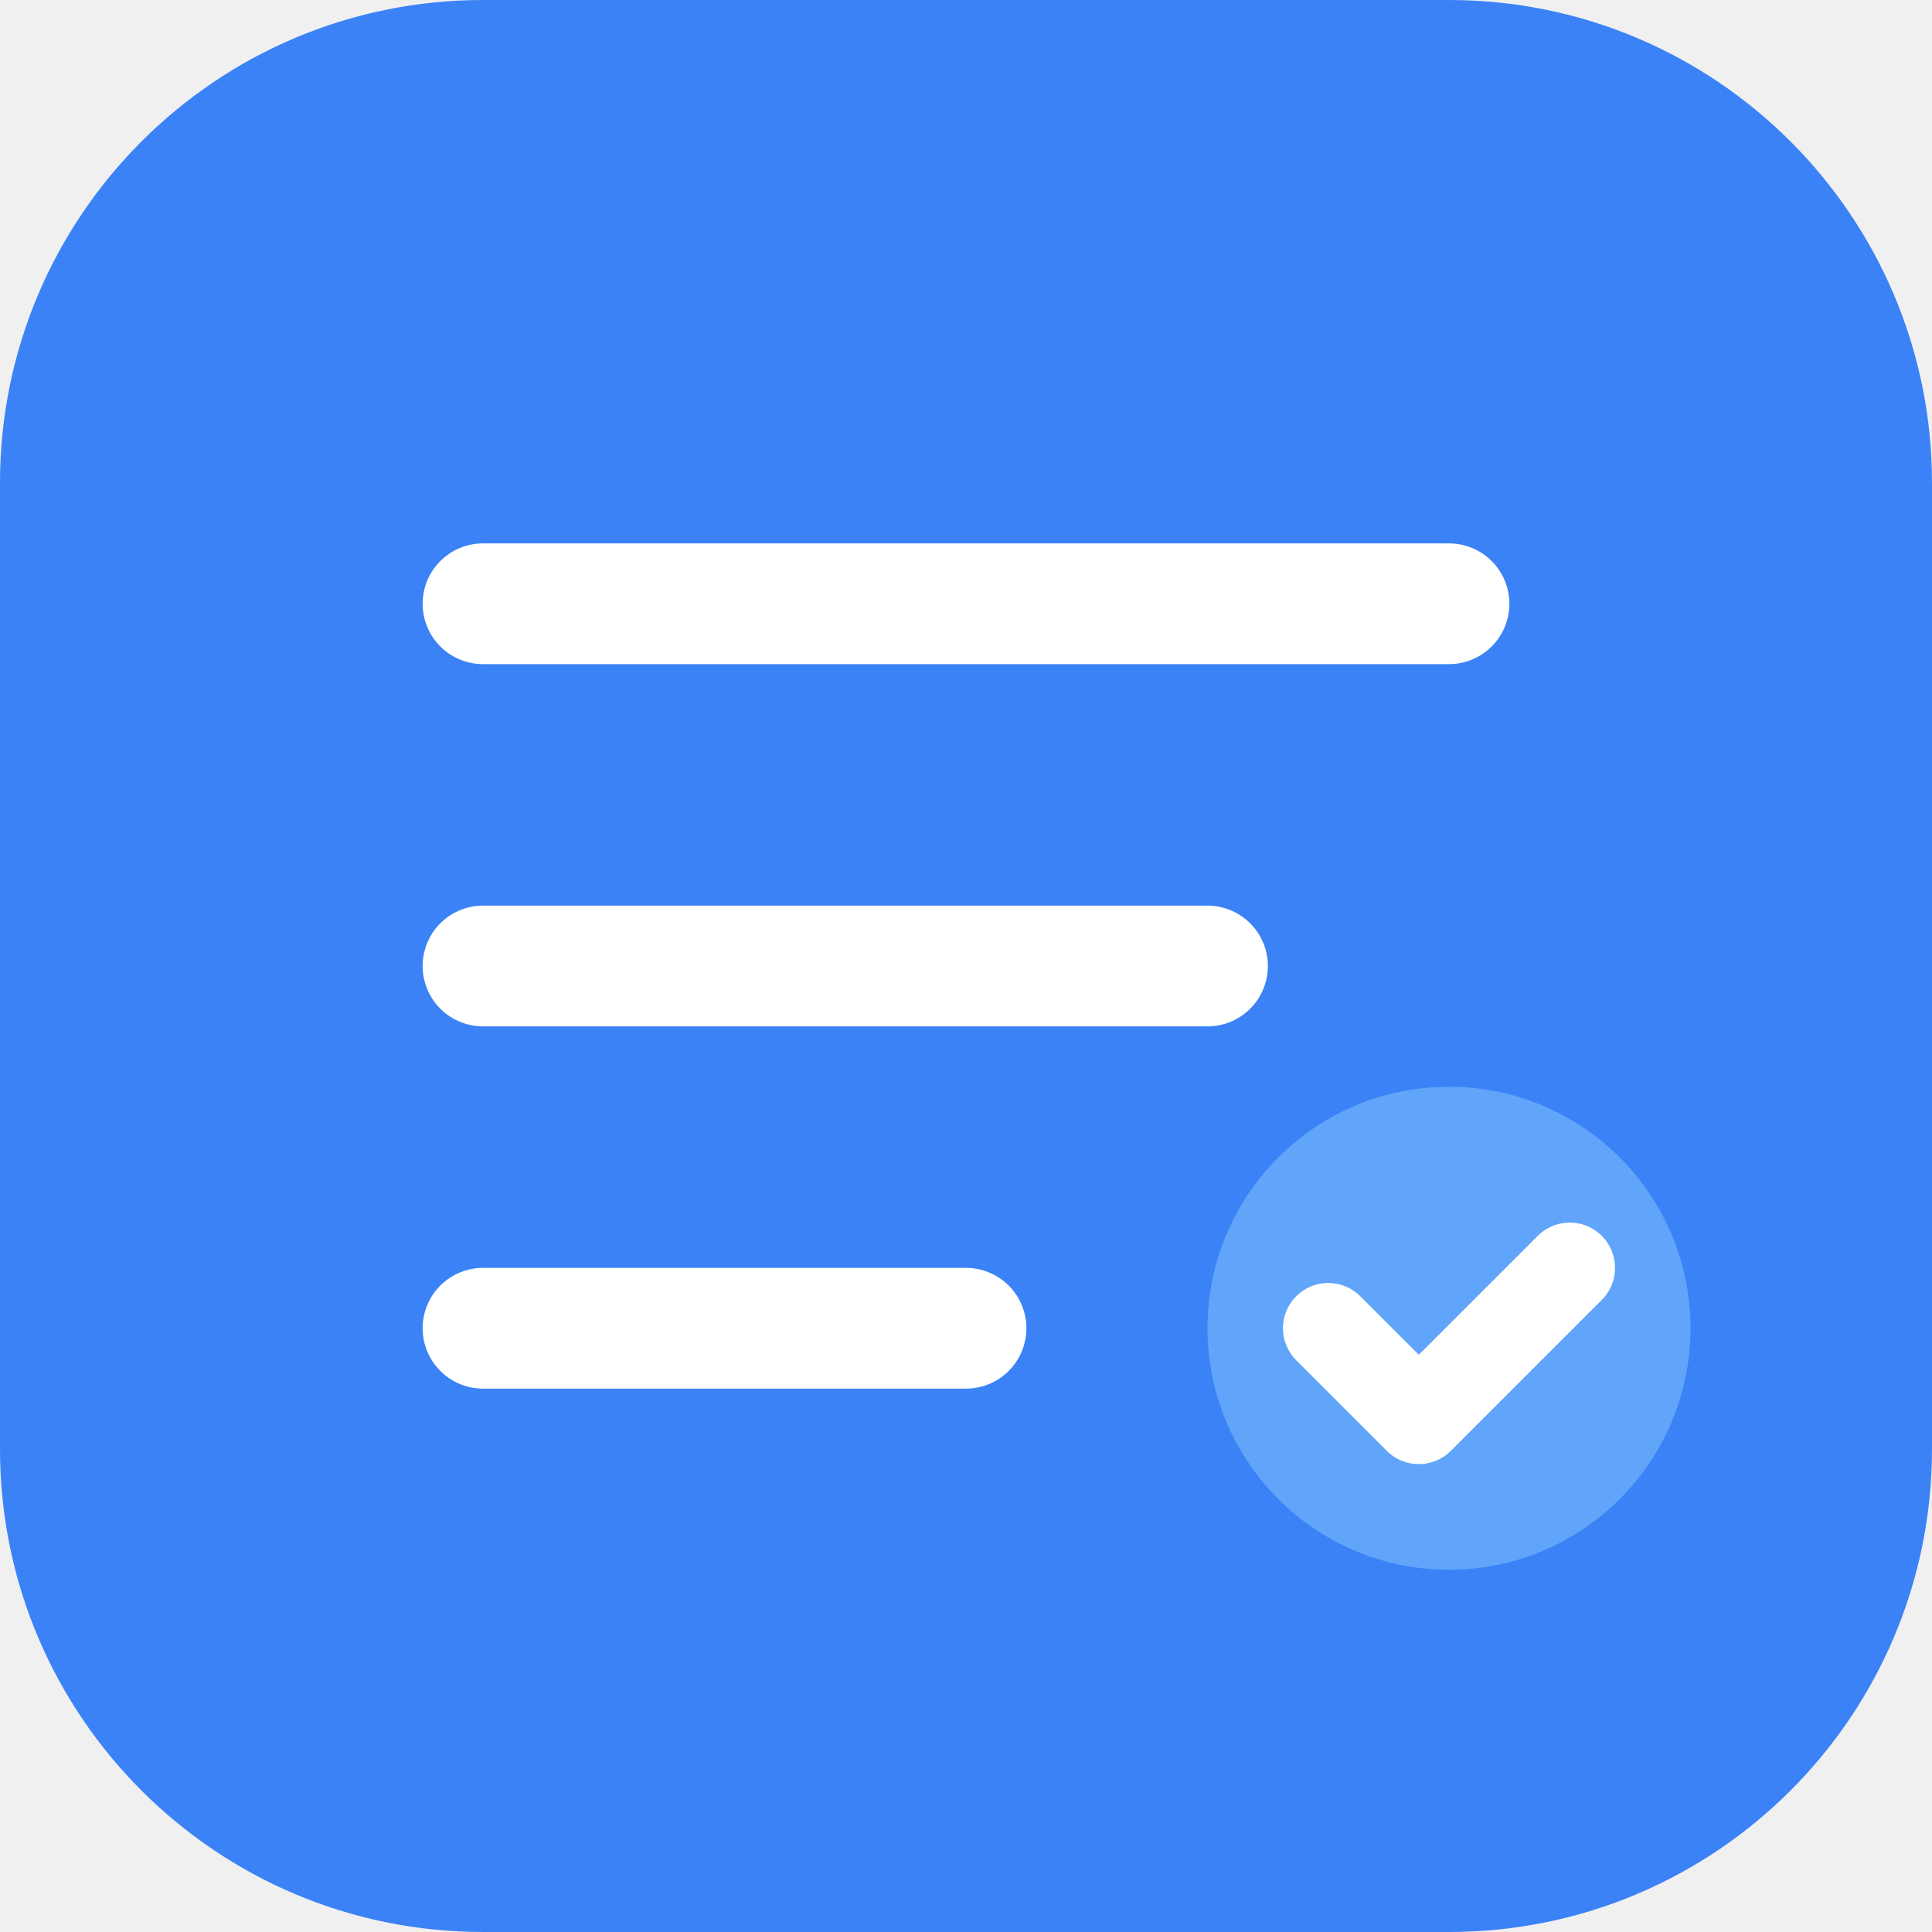
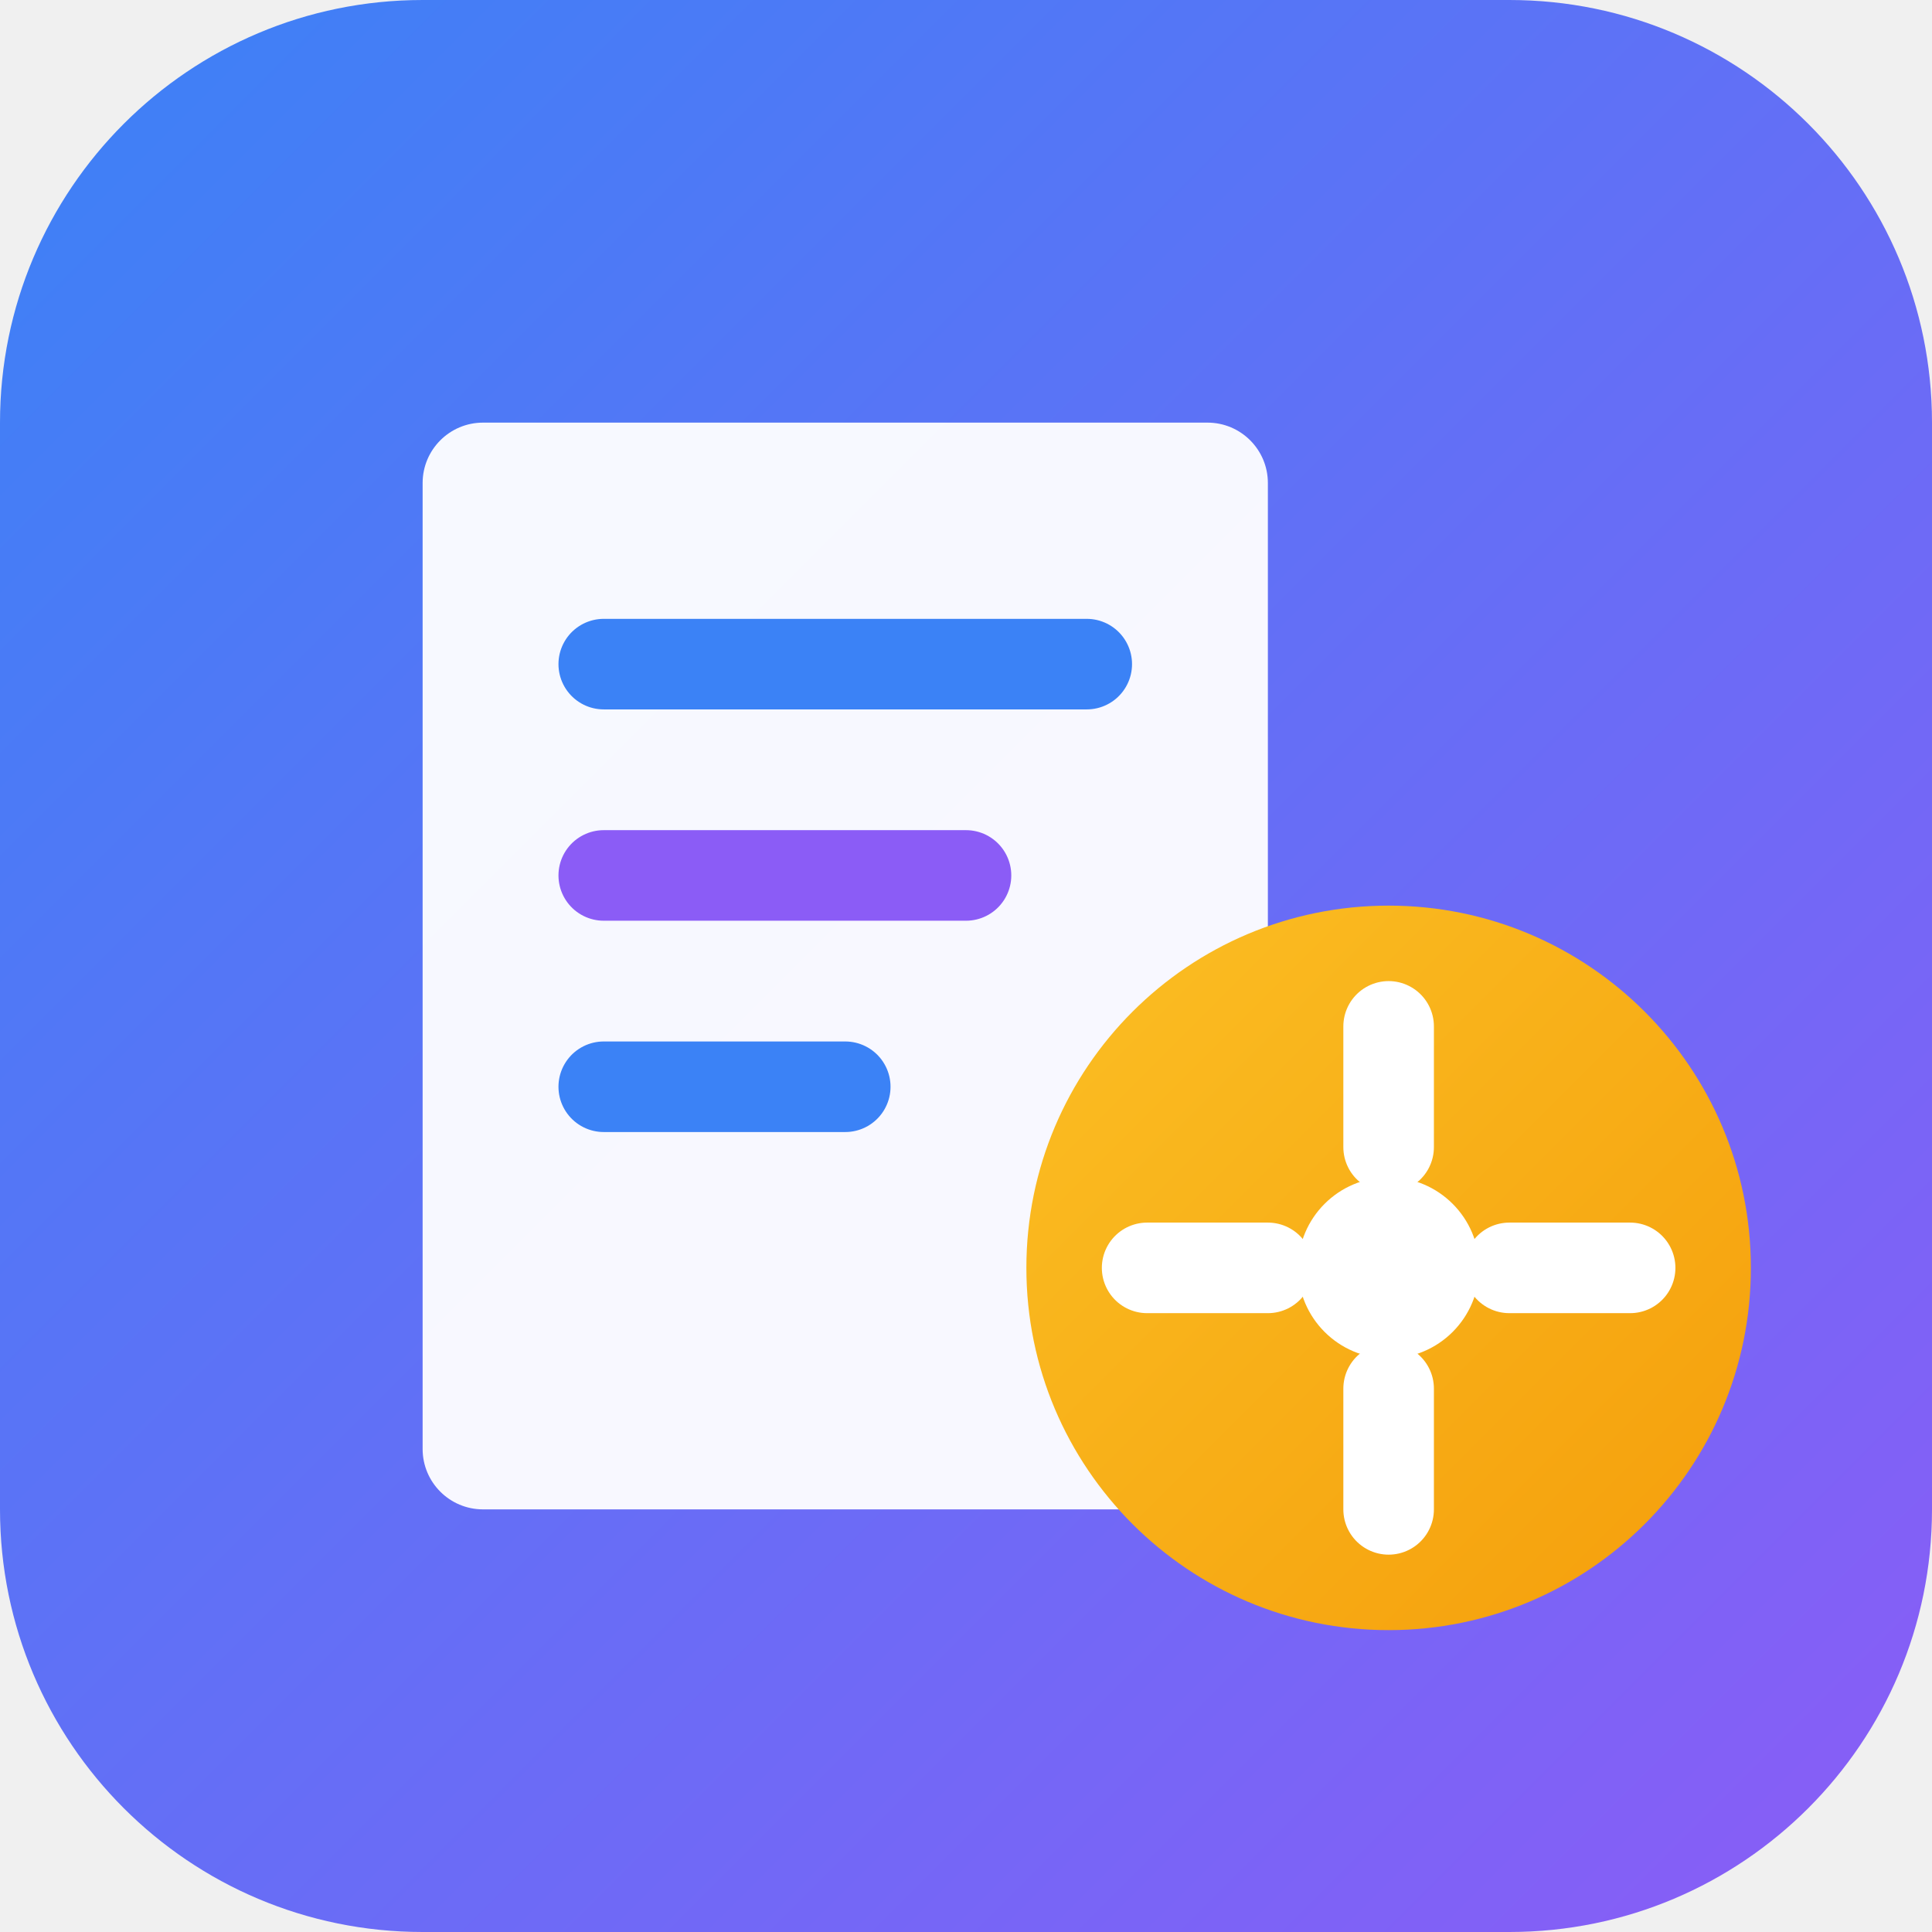
<svg xmlns="http://www.w3.org/2000/svg" viewBox="0 0 32 32" fill="none">
-   <rect width="32" height="32" rx="8" fill="#3b82f6" />
-   <path d="M8 10h16M8 16h12M8 22h8" stroke="white" stroke-width="2" stroke-linecap="round" />
-   <circle cx="24" cy="22" r="4" fill="#60a5fa" />
-   <path d="M22 22l1.5 1.5L26 21" stroke="white" stroke-width="1.5" stroke-linecap="round" stroke-linejoin="round" />
+   <defs>
+     <linearGradient id="bg-gradient" x1="0%" y1="0%" x2="100%" y2="100%">
+       <stop offset="0%" style="stop-color:#3b82f6" />
+       <stop offset="100%" style="stop-color:#8b5cf6" />
+     </linearGradient>
+     <linearGradient id="spark-gradient" x1="0%" y1="0%" x2="100%" y2="100%">
+       <stop offset="0%" style="stop-color:#fbbf24" />
+       <stop offset="100%" style="stop-color:#f59e0b" />
+     </linearGradient>
+   </defs>
+   <rect width="32" height="32" rx="7" fill="url(#bg-gradient)" />
+   <path d="M7 8C7 7.448 7.448 7 8 7H20C20.552 7 21 7.448 21 8V24C21 24.552 20.552 25 20 25H8C7.448 25 7 24.552 7 24V8Z" fill="white" fill-opacity="0.95" />
+   <path d="M10 11H18" stroke="#3b82f6" stroke-width="1.5" stroke-linecap="round" />
+   <path d="M10 14.5H16" stroke="#8b5cf6" stroke-width="1.5" stroke-linecap="round" />
+   <path d="M10 18H14" stroke="#3b82f6" stroke-width="1.5" stroke-linecap="round" />
+   <circle cx="23" cy="21" r="6" fill="url(#spark-gradient)" />
+   <path d="M23 17V19M23 23V25M19 21H21M25 21H27" stroke="white" stroke-width="1.5" stroke-linecap="round" />
+   <circle cx="23" cy="21" r="1.5" fill="white" />
</svg>
